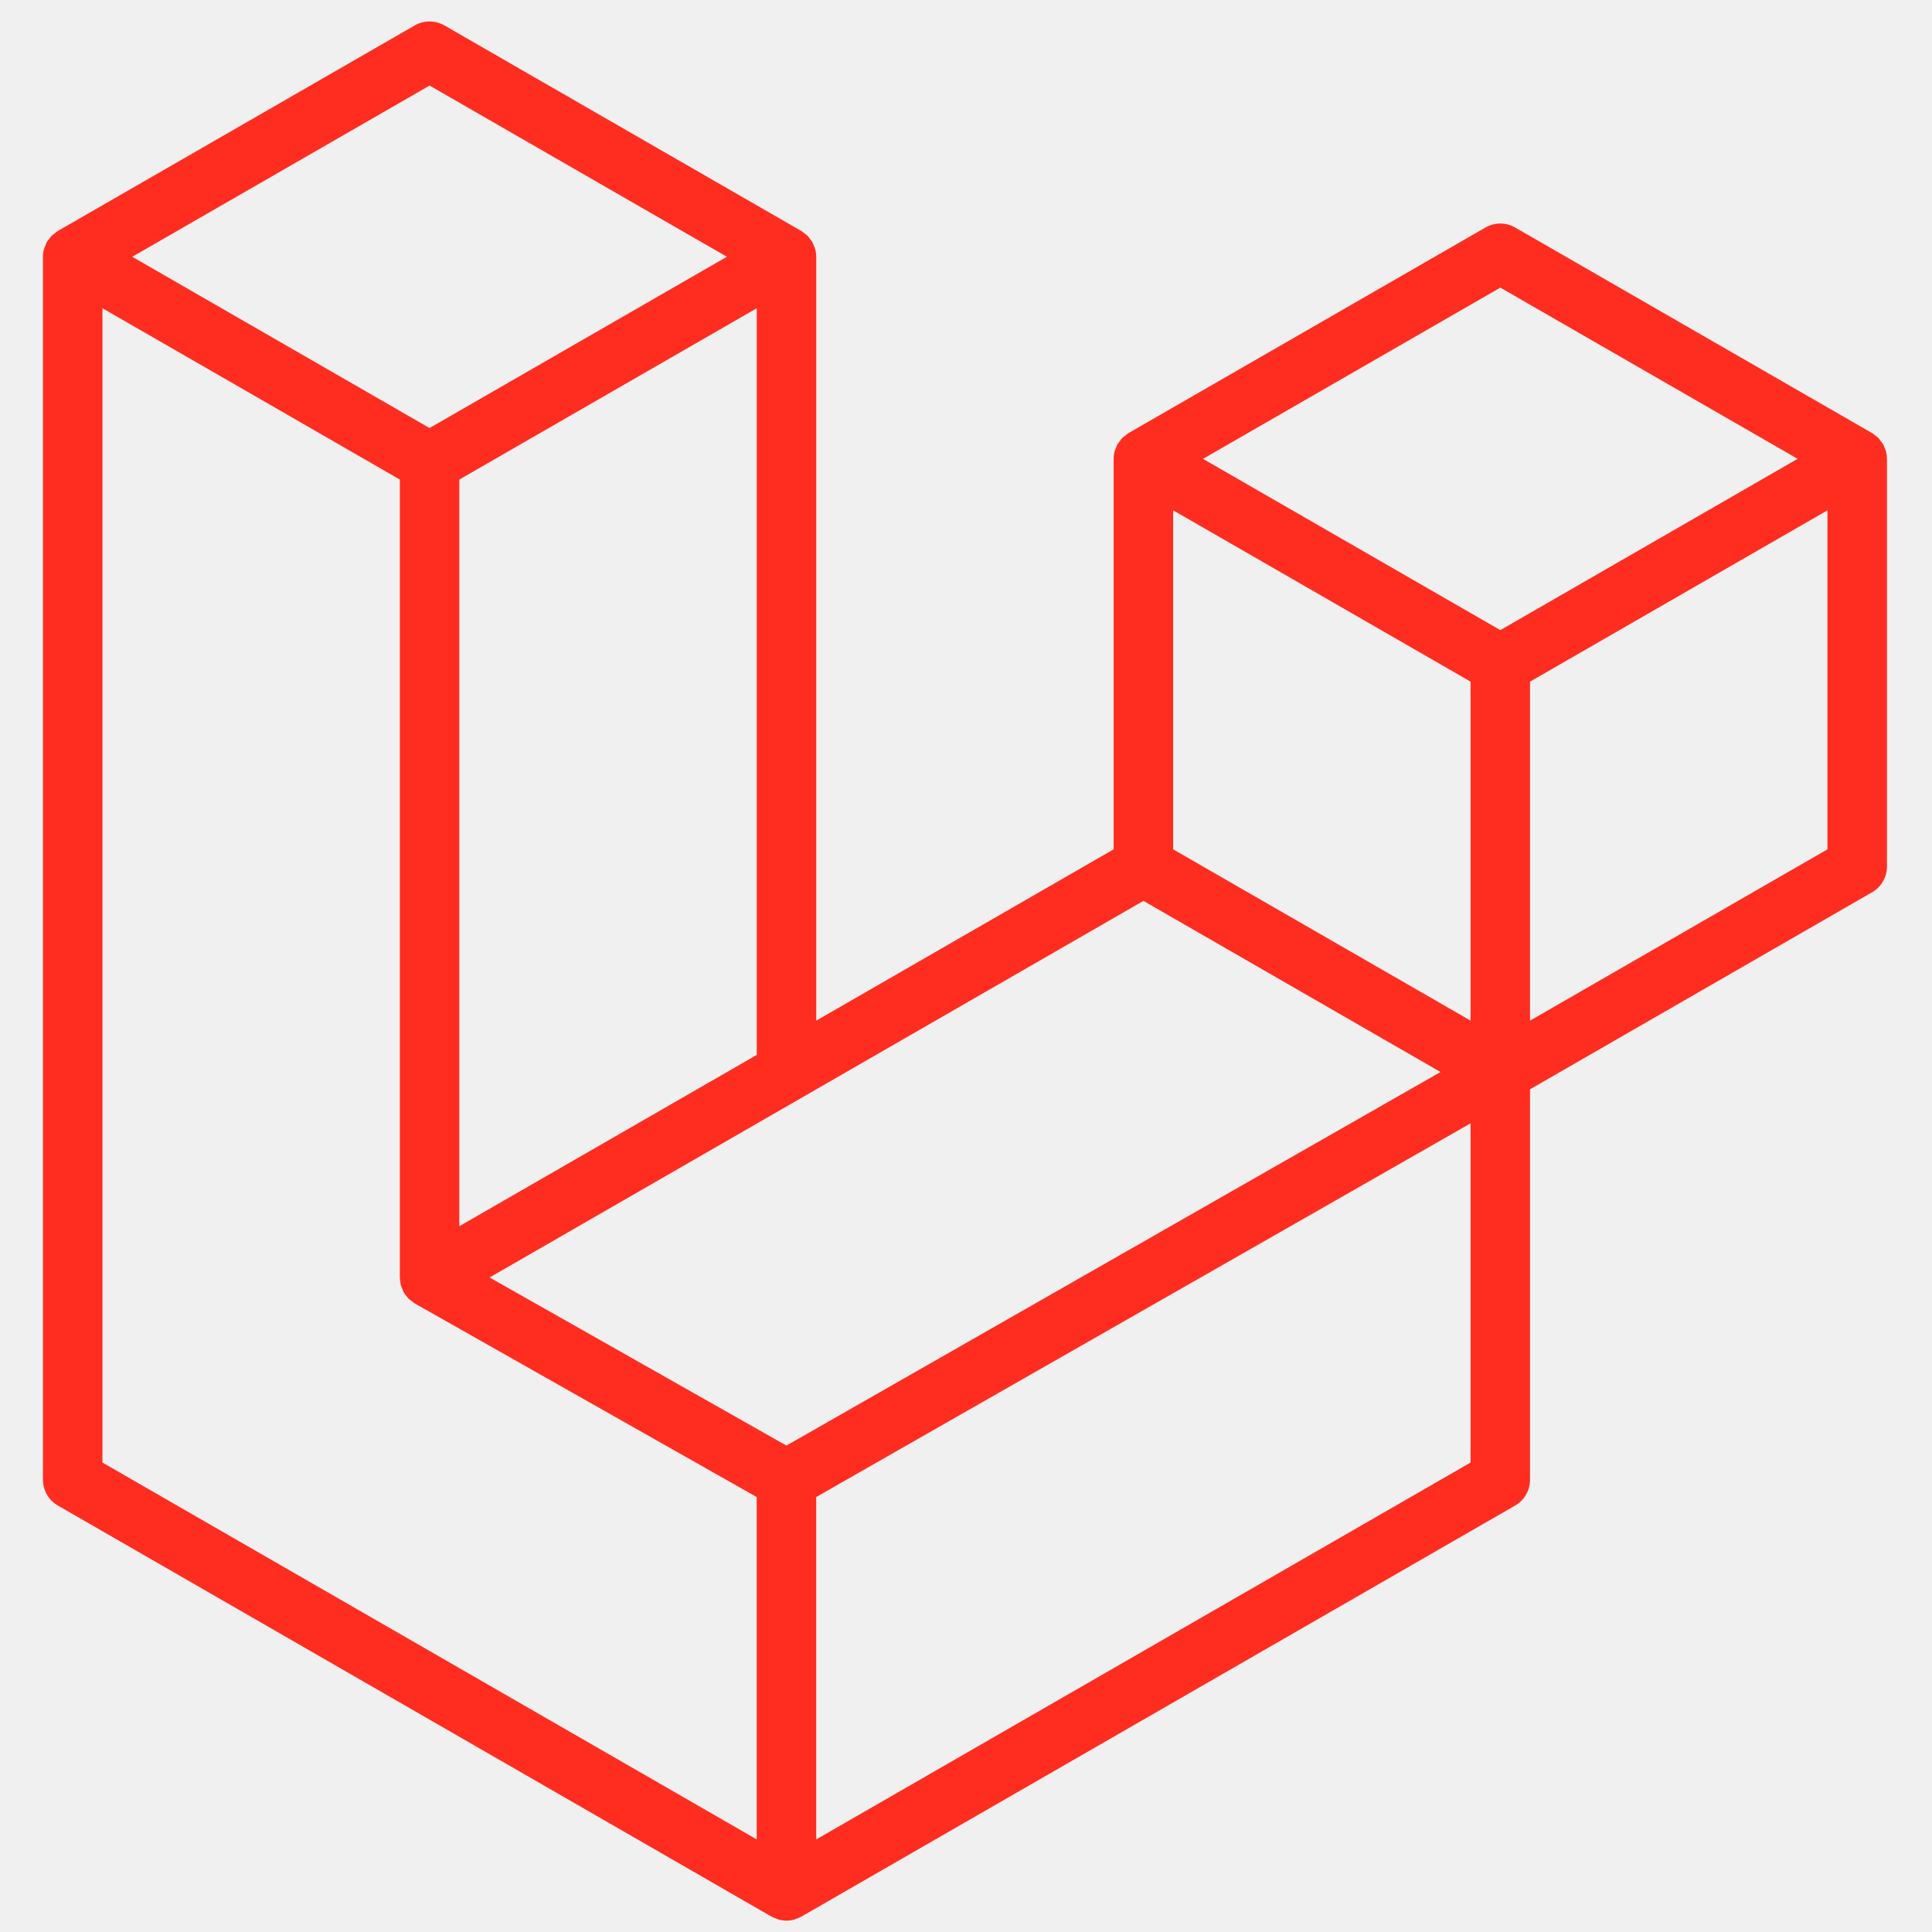
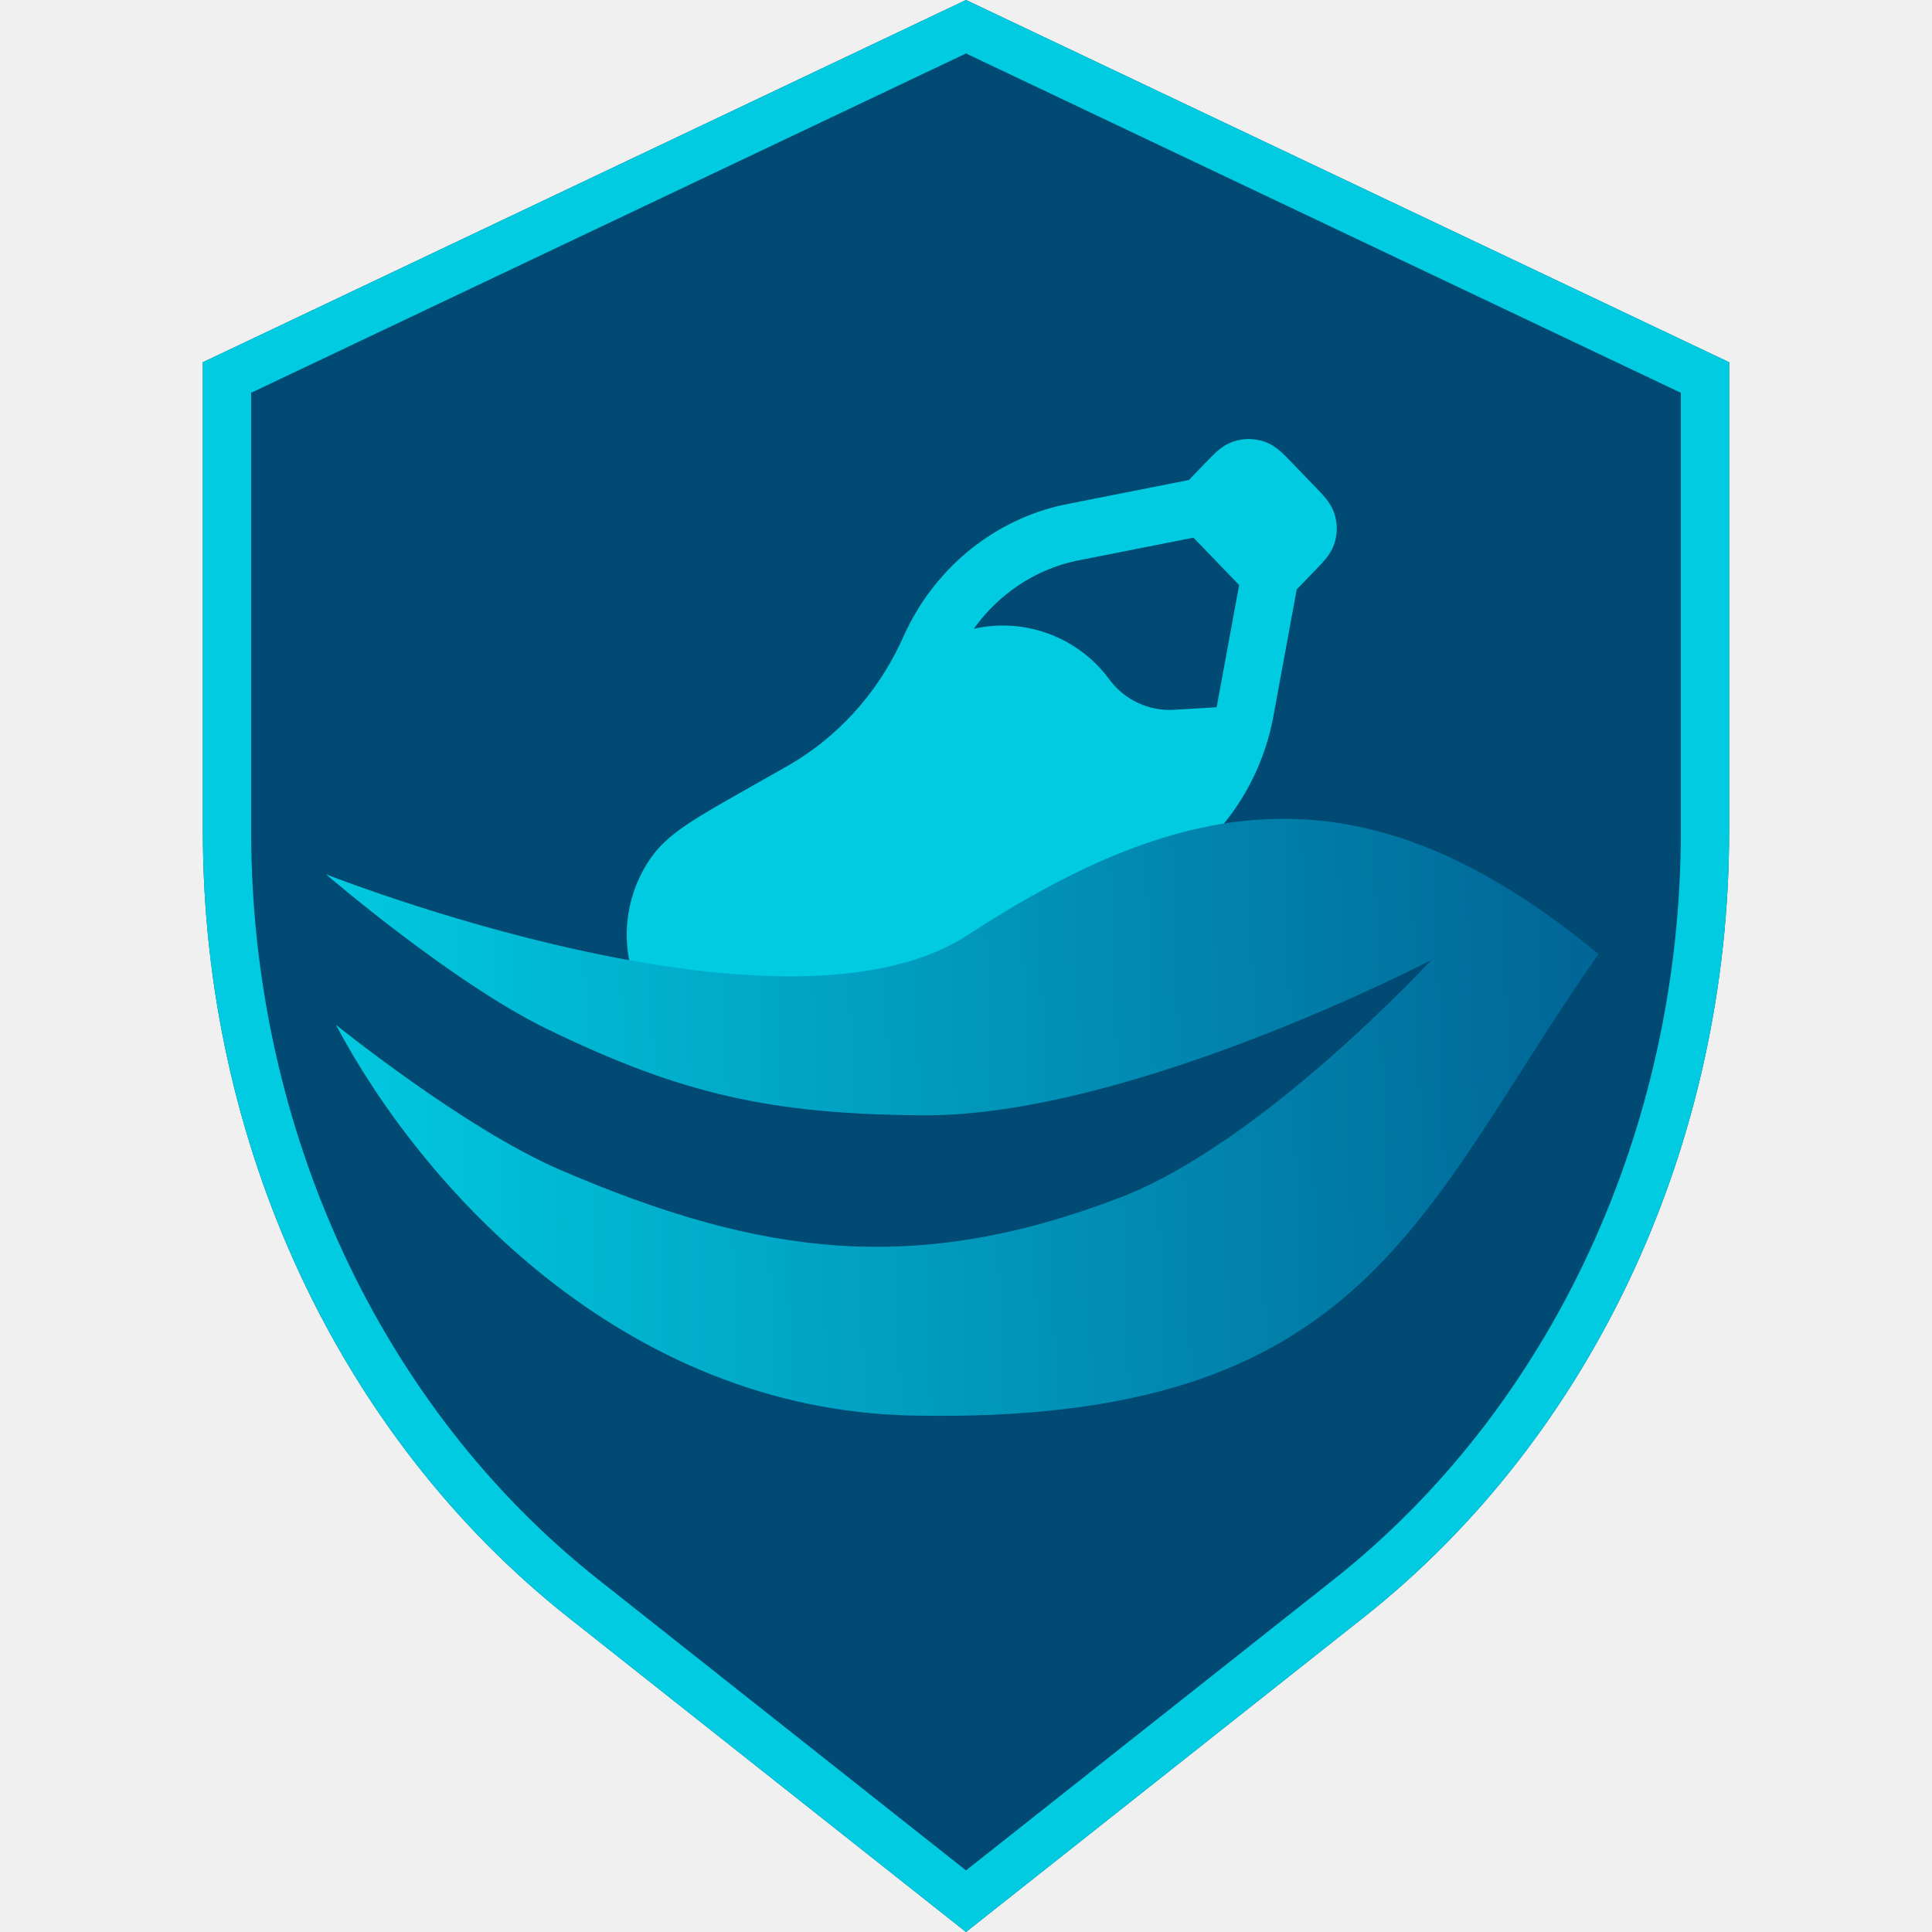
- <svg xmlns="http://www.w3.org/2000/svg" width="166" height="166" viewBox="0 0 166 166" fill="none">
-   <path fill-rule="evenodd" clip-rule="evenodd" d="M162.041 38.759C162.099 38.977 162.129 39.201 162.13 39.426V74.452C162.13 74.902 162.011 75.344 161.786 75.733C161.561 76.122 161.237 76.444 160.847 76.668L131.462 93.594V127.141C131.462 128.054 130.977 128.897 130.186 129.357L68.847 164.683C68.707 164.763 68.554 164.814 68.401 164.868C68.343 164.887 68.289 164.922 68.228 164.938C67.8 165.051 67.349 165.051 66.92 164.938C66.85 164.919 66.786 164.881 66.719 164.855C66.579 164.804 66.432 164.76 66.298 164.683L4.972 129.357C4.583 129.133 4.259 128.81 4.034 128.421C3.808 128.032 3.69 127.591 3.689 127.141L3.689 22.063C3.689 21.834 3.721 21.61 3.779 21.393C3.798 21.32 3.843 21.253 3.868 21.179C3.916 21.045 3.961 20.908 4.031 20.783C4.079 20.7 4.149 20.633 4.206 20.557C4.28 20.454 4.347 20.349 4.433 20.26C4.506 20.186 4.602 20.132 4.685 20.068C4.778 19.992 4.861 19.909 4.966 19.848L35.633 2.185C36.022 1.961 36.462 1.844 36.91 1.844C37.358 1.844 37.798 1.961 38.186 2.185L68.851 19.848H68.857C68.959 19.912 69.045 19.992 69.138 20.065C69.221 20.129 69.313 20.186 69.387 20.257C69.476 20.349 69.54 20.454 69.616 20.557C69.671 20.633 69.744 20.7 69.789 20.783C69.862 20.911 69.904 21.045 69.955 21.179C69.98 21.253 70.025 21.32 70.044 21.396C70.103 21.614 70.133 21.838 70.133 22.063V87.694L95.686 72.974V39.423C95.686 39.2 95.718 38.973 95.775 38.759C95.798 38.683 95.839 38.615 95.865 38.542C95.916 38.408 95.96 38.271 96.031 38.146C96.079 38.063 96.149 37.996 96.203 37.92C96.279 37.818 96.343 37.712 96.433 37.623C96.506 37.549 96.599 37.495 96.681 37.431C96.777 37.355 96.86 37.272 96.962 37.211L127.633 19.548C128.021 19.324 128.461 19.206 128.91 19.206C129.358 19.206 129.798 19.324 130.186 19.548L160.85 37.211C160.959 37.275 161.042 37.355 161.137 37.428C161.217 37.492 161.31 37.549 161.383 37.62C161.473 37.712 161.536 37.818 161.613 37.92C161.67 37.996 161.741 38.063 161.785 38.146C161.859 38.271 161.9 38.408 161.951 38.542C161.98 38.615 162.021 38.683 162.041 38.759ZM157.018 72.974V43.848L146.287 50.028L131.462 58.568V87.694L157.021 72.974H157.018ZM126.354 125.663V96.518L111.771 104.85L70.13 128.626V158.046L126.354 125.663ZM8.801 26.485V125.663L65.018 158.043V128.629L35.649 112L35.64 111.994L35.627 111.988C35.528 111.93 35.445 111.847 35.353 111.777C35.273 111.713 35.18 111.662 35.11 111.592L35.104 111.582C35.021 111.502 34.963 111.403 34.893 111.314C34.829 111.228 34.753 111.154 34.702 111.065L34.699 111.055C34.641 110.96 34.606 110.845 34.565 110.736C34.523 110.64 34.469 110.551 34.443 110.449C34.411 110.328 34.405 110.197 34.392 110.072C34.379 109.976 34.354 109.881 34.354 109.785V109.778V41.205L19.532 32.662L8.801 26.485ZM36.913 7.35L11.364 22.063L36.907 36.777L62.453 22.06L36.907 7.35H36.913ZM50.2 99.174L65.022 90.637V26.485L54.291 32.665L39.466 41.205V105.357L50.2 99.174ZM128.91 24.713L103.363 39.426L128.91 54.14L154.453 39.423L128.91 24.713ZM126.354 58.568L111.529 50.028L100.798 43.848V72.974L115.619 81.511L126.354 87.694V58.568ZM67.571 124.205L105.042 102.803L123.772 92.109L98.245 77.405L68.854 94.334L42.066 109.762L67.571 124.205Z" fill="#FF2D20" />
+ <svg xmlns="http://www.w3.org/2000/svg" xmlns:xlink="http://www.w3.org/1999/xlink" width="800" height="800" viewBox="0 0 800 800" fill="none">
+   <use xlink:href="#stroke0_311_332" fill="#004A73" />
+   <mask id="stroke1_311_332" fill="white">
+     <use xlink:href="#stroke0_311_332" />
+   </mask>
+   <path d="M235.233 669.645L400 800L564.767 669.645C659.675 594.56 716 473.334 716 344.153V150L400 0L84 150V344.153C84 473.334 140.326 594.56 235.233 669.645Z" stroke-width="40" stroke="#01CBE1" mask="url(#stroke1_311_332)" />
+   <path d="M503.917 186.93C502.512 188.165 501.014 189.719 499.624 191.161L499.619 191.166L492.287 198.77L443.278 208.45L443.225 208.461C441.935 208.715 441.134 208.873 440.366 209.04C412.038 215.154 388.056 234.48 375.267 261.081C374.914 261.814 374.56 262.584 373.975 263.854L373.927 263.959C373.301 265.316 373.026 265.914 372.753 266.489C362.703 287.691 346.673 305.203 326.926 316.685C326.391 316.996 325.834 317.312 324.56 318.032L308.994 326.846C299.241 332.366 291.378 336.819 285.316 340.835C279.126 344.936 273.89 349.164 269.97 354.589C259.503 369.075 256.672 387.912 262.484 404.787C264.664 411.114 268.463 416.656 273.201 422.328C277.84 427.88 284.075 434.353 291.8 442.37L413.479 434.149L421.972 418.02L422.168 417.648C422.728 416.584 423.002 416.062 423.275 415.559C434.42 394.948 451.327 378.37 471.617 368.029C472.166 367.748 472.738 367.464 474.048 366.815L474.152 366.764C475.374 366.16 476.12 365.788 476.835 365.42C502.707 352.045 521.158 327.159 526.978 298.196C527.127 297.451 527.27 296.675 527.495 295.457L527.545 295.187L536.944 244.076L545.017 235.703C546.317 234.356 547.732 232.889 548.859 231.516C550.138 229.956 551.684 227.777 552.609 224.86C553.843 220.965 553.844 216.783 552.611 212.888C551.687 209.971 550.142 207.791 548.863 206.23C547.739 204.859 546.326 203.392 545.028 202.046L545.024 202.042L534.552 191.173C533.161 189.729 531.661 188.172 530.255 186.935C528.67 185.542 526.419 183.828 523.35 182.805C519.284 181.45 514.89 181.449 510.824 182.803C507.755 183.824 505.502 185.537 503.917 186.93ZM513.097 242.255L494.194 222.637L448.006 231.759C446.531 232.051 445.935 232.169 445.384 232.288C428.531 235.925 413.512 245.976 403.23 260.351L404.267 260.139C425.197 255.856 446.707 264.133 459.366 281.342C465.595 289.809 475.692 294.541 486.184 293.911L503.788 292.855C503.86 292.48 503.946 292.011 504.072 291.327L504.175 290.769L513.097 242.255Z" fill-rule="evenodd" clip-rule="evenodd" fill="#01CBE1" />
+   <path d="M661.888 395.053C587.021 502.157 566.091 590.085 377.604 586.147C257.494 583.637 174.402 491.124 139.08 424.331C139.08 424.331 192.272 467.319 231.94 484.407C315.302 520.319 379.37 528.344 464.089 495.761C523.063 473.08 592.664 397.544 592.664 397.544C592.664 397.544 467.977 462.497 381.944 461.832C319.691 461.35 282.576 453.327 226.582 426.117C187.301 407.027 134.949 362.006 134.949 362.006C134.949 362.006 324.189 436.977 400.578 387.256C490.71 328.588 565.043 314.834 661.888 395.053Z" fill="url(#paint0_linear_311_332)" />
+   <defs>
+     <linearGradient id="paint0_linear_311_332" x1="130.151" y1="413.616" x2="662.309" y2="393.973" gradientUnits="userSpaceOnUse">
+       <stop stop-color="#01CBE1" />
+       <stop offset="1" stop-color="#016597" />
+     </linearGradient>
+     <path id="stroke0_311_332" d="M235.233 669.645L400 800L564.767 669.645C659.675 594.56 716 473.333 716 344.153V150L400 0L84 150V344.153C84 473.333 140.326 594.56 235.233 669.645Z" />
+   </defs>
</svg>
